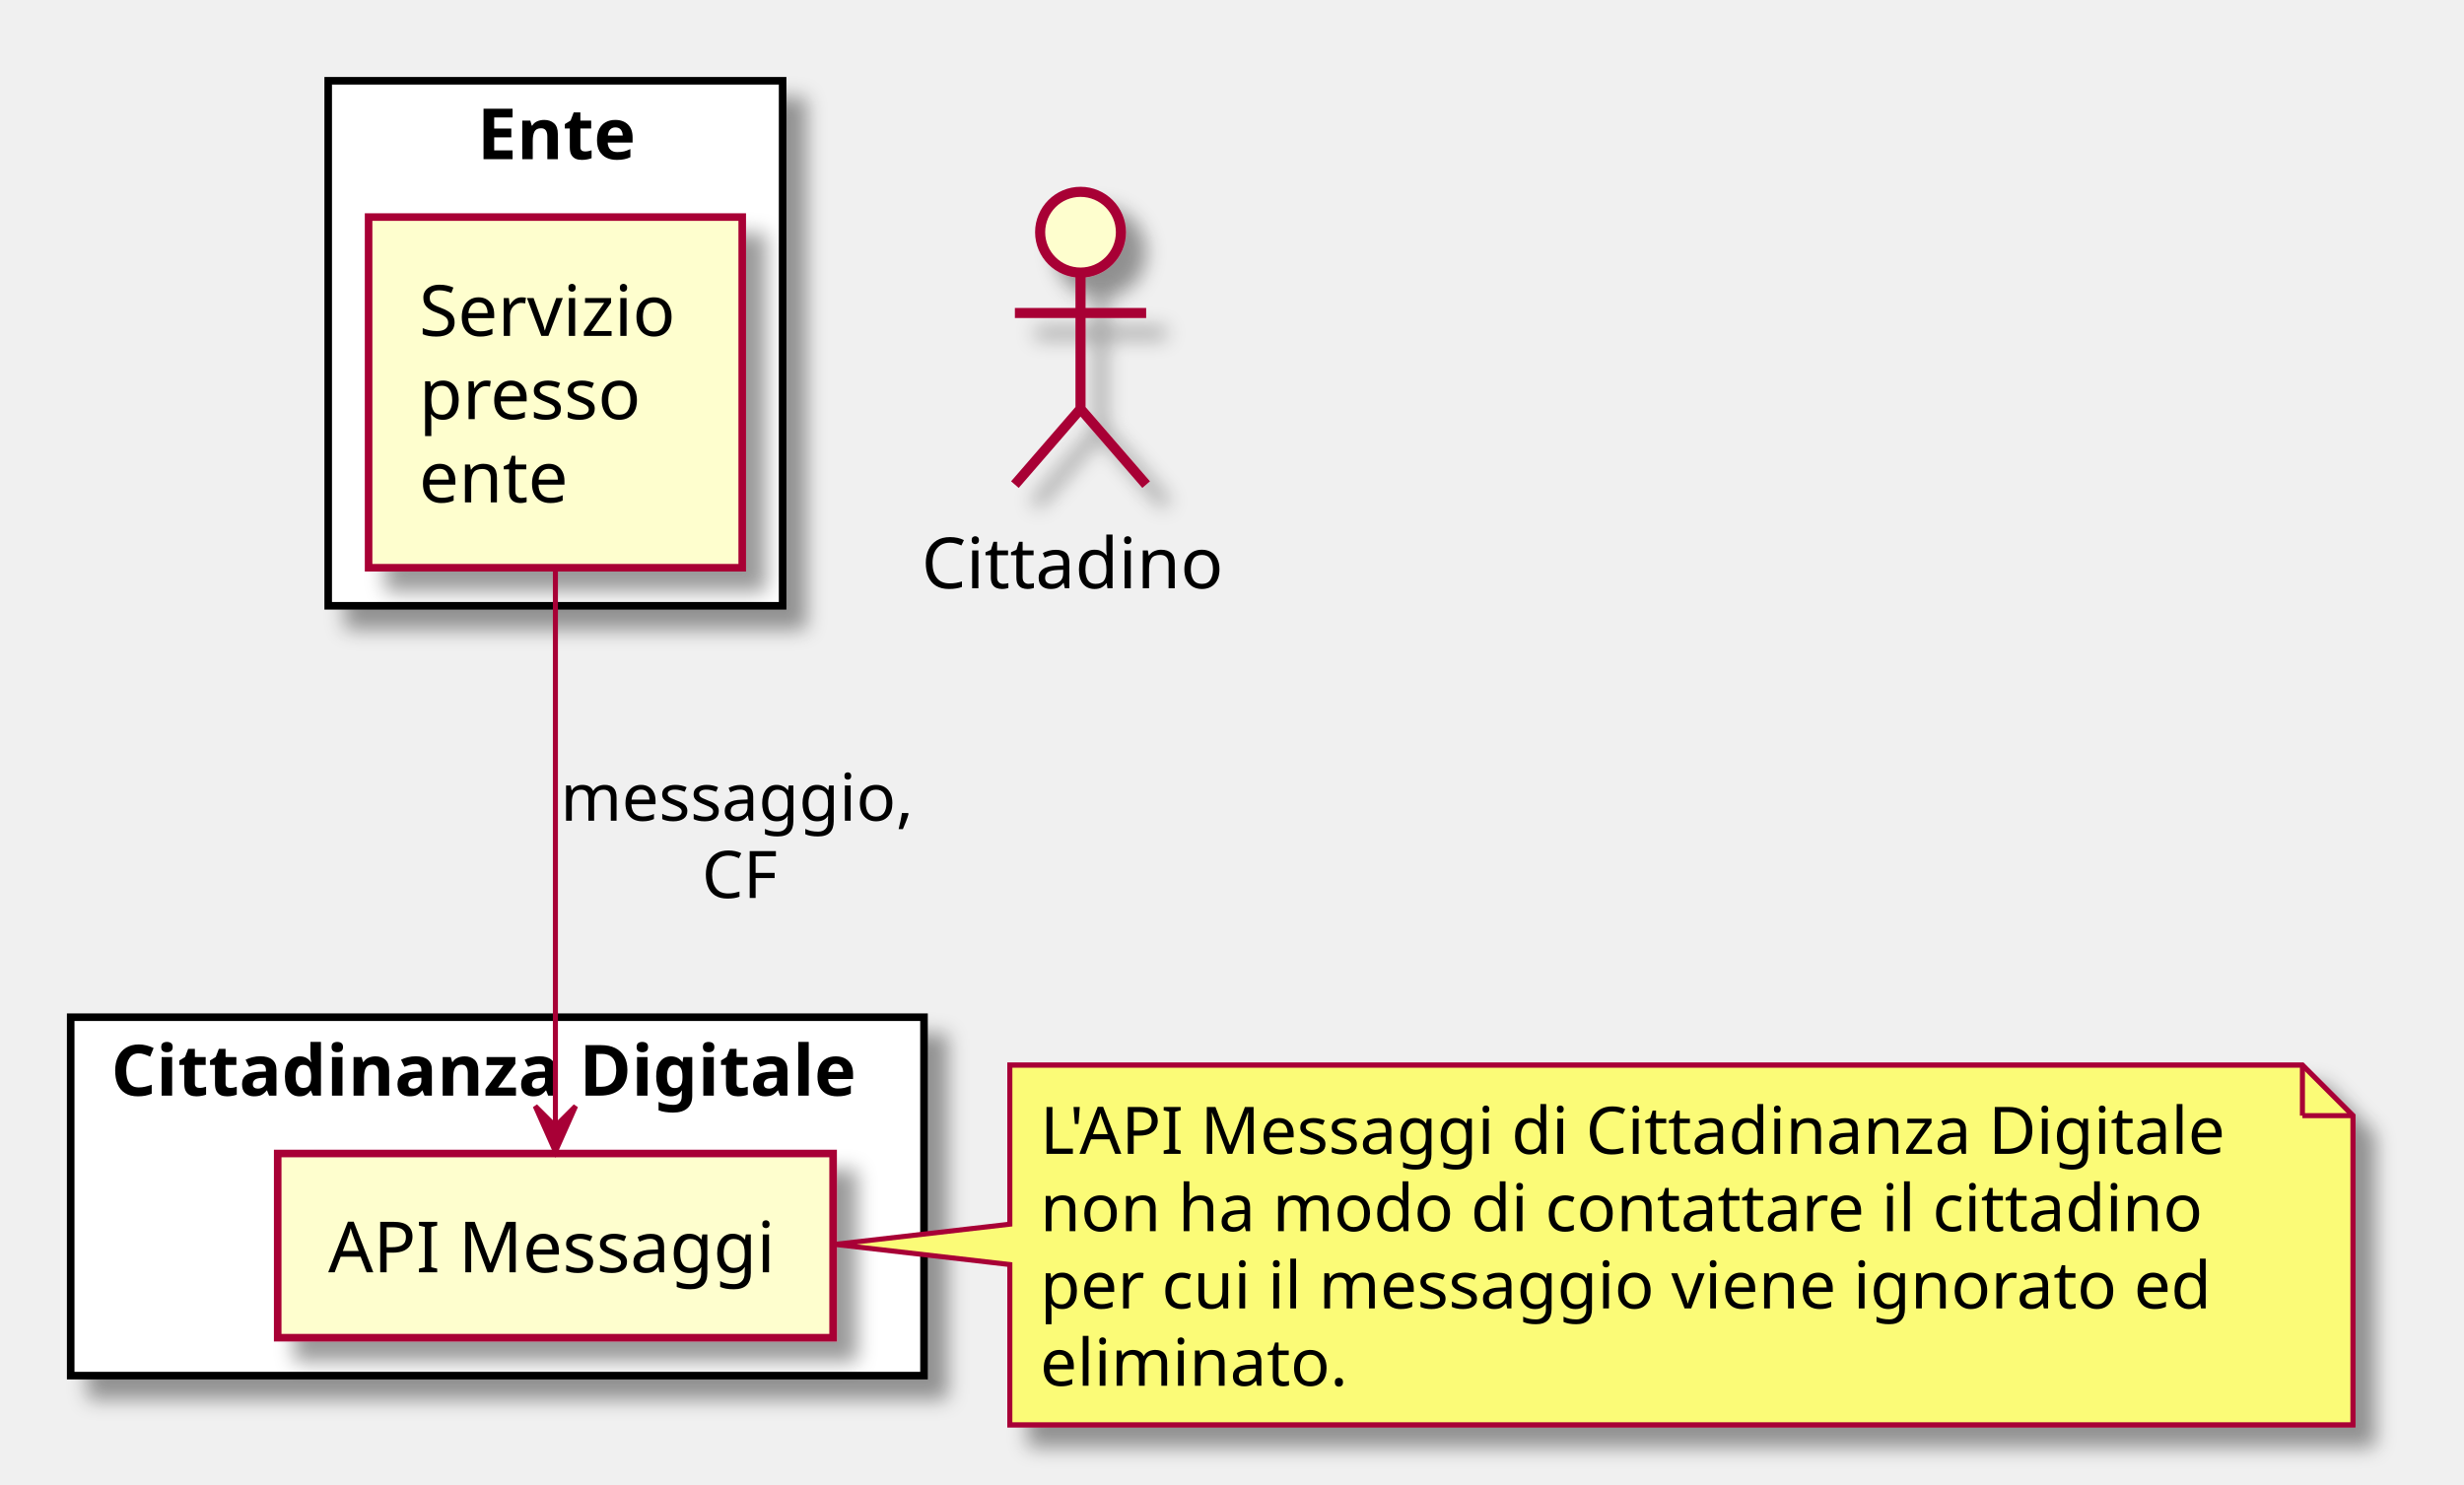
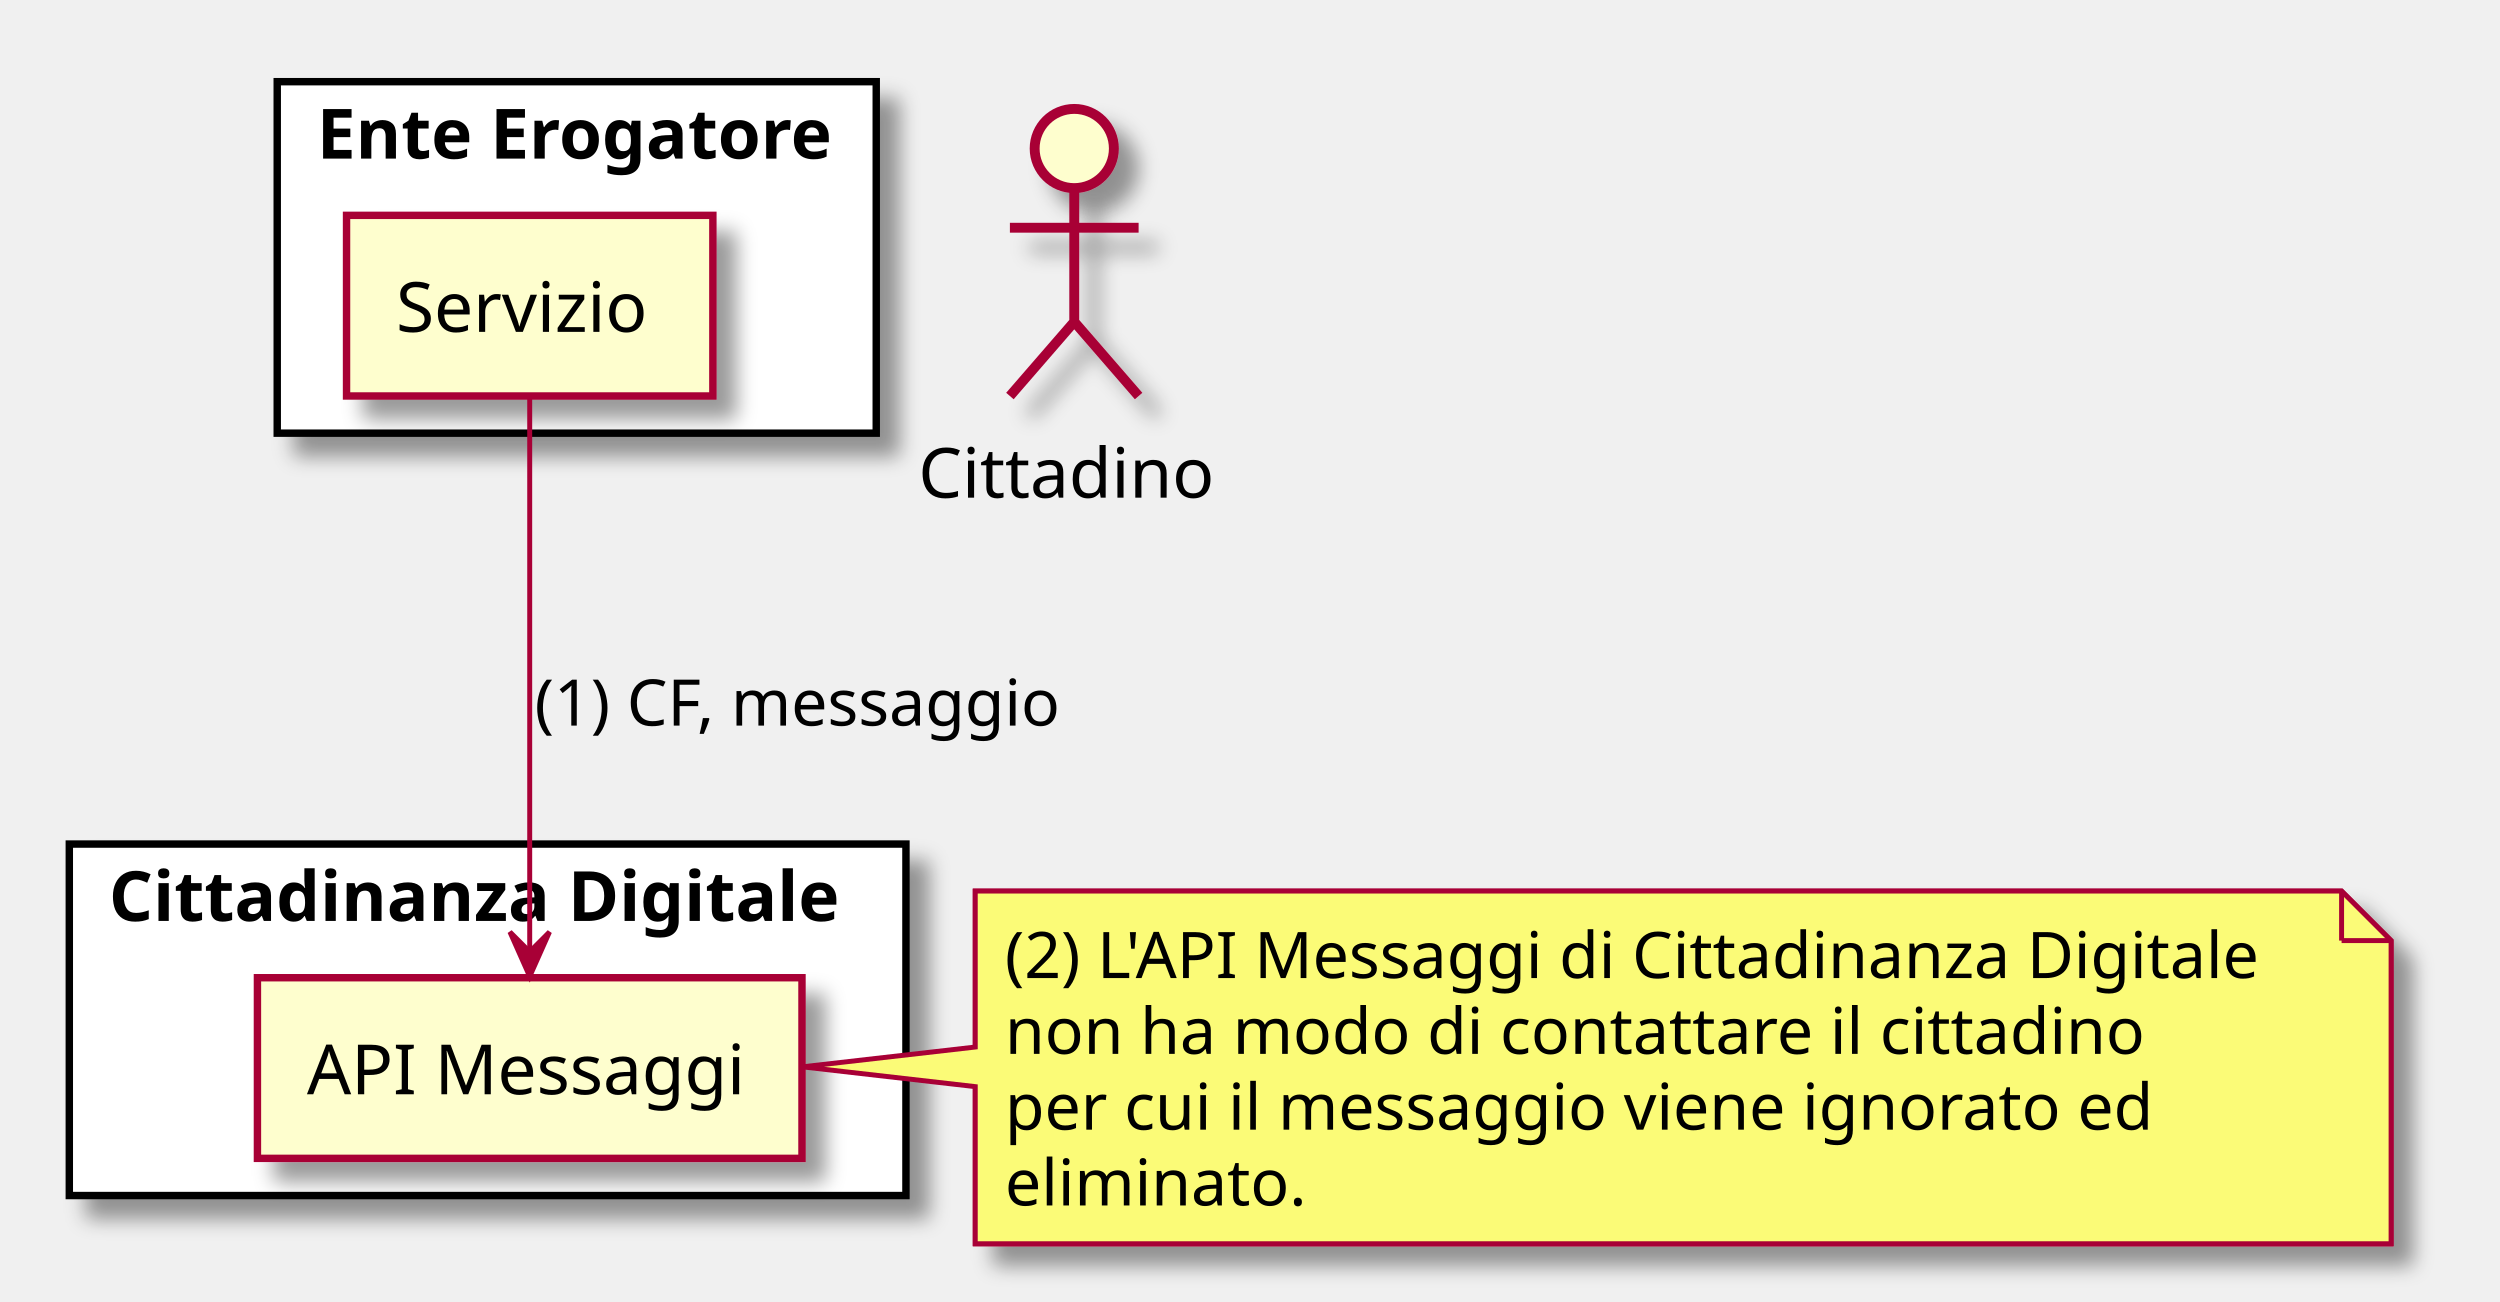
- <svg xmlns="http://www.w3.org/2000/svg" contentScriptType="application/ecmascript" contentStyleType="text/css" height="294px" preserveAspectRatio="none" style="width:488px;height:294px;" version="1.1" viewBox="0 0 488 294" width="488px" zoomAndPan="magnify">
+ <svg xmlns="http://www.w3.org/2000/svg" contentScriptType="application/ecmascript" contentStyleType="text/css" height="263px" preserveAspectRatio="none" style="width:505px;height:263px;" version="1.1" viewBox="0 0 505 263" width="505px" zoomAndPan="magnify">
  <defs>
-     <filter height="300%" id="f12w0n9gsmhsqh" width="300%" x="-1" y="-1">
+     <filter height="300%" id="fsrm6isntblq6" width="300%" x="-1" y="-1">
      <feGaussianBlur result="blurOut" stdDeviation="2.0" />
      <feColorMatrix in="blurOut" result="blurOut2" type="matrix" values="0 0 0 0 0 0 0 0 0 0 0 0 0 0 0 0 0 0 .4 0" />
      <feOffset dx="4.0" dy="4.0" in="blurOut2" result="blurOut3" />
      <feBlend in="SourceGraphic" in2="blurOut3" mode="normal" />
    </filter>
  </defs>
  <g>
-     <rect fill="#FFFFFF" filter="url(#f12w0n9gsmhsqh)" height="104" style="stroke: #000000; stroke-width: 1.5;" width="90" x="65" y="16" />
-     <text fill="#000000" font-family="sans-serif" font-size="14" font-weight="bold" lengthAdjust="spacingAndGlyphs" textLength="31" x="94.5" y="31.535">Ente</text>
-     <rect fill="#FFFFFF" filter="url(#f12w0n9gsmhsqh)" height="71" style="stroke: #000000; stroke-width: 1.5;" width="169" x="14" y="201.5" />
-     <text fill="#000000" font-family="sans-serif" font-size="14" font-weight="bold" lengthAdjust="spacingAndGlyphs" textLength="153" x="22" y="217.035">Cittadinanza Digitale</text>
-     <rect fill="#FEFECE" filter="url(#f12w0n9gsmhsqh)" height="69.465" style="stroke: #A80036; stroke-width: 1.5;" width="74" x="73" y="43" />
-     <text fill="#000000" font-family="sans-serif" font-size="14" lengthAdjust="spacingAndGlyphs" textLength="54" x="83" y="66.535">Servizio</text>
-     <text fill="#000000" font-family="sans-serif" font-size="14" lengthAdjust="spacingAndGlyphs" textLength="46" x="83" y="83.023">presso</text>
-     <text fill="#000000" font-family="sans-serif" font-size="14" lengthAdjust="spacingAndGlyphs" textLength="30" x="83" y="99.512">ente</text>
-     <rect fill="#FEFECE" filter="url(#f12w0n9gsmhsqh)" height="36.488" style="stroke: #A80036; stroke-width: 1.5;" width="110" x="55" y="228.5" />
-     <text fill="#000000" font-family="sans-serif" font-size="14" lengthAdjust="spacingAndGlyphs" textLength="90" x="65" y="252.035">API Messaggi</text>
-     <ellipse cx="214" cy="46" fill="#FEFECE" filter="url(#f12w0n9gsmhsqh)" rx="8" ry="8" style="stroke: #A80036; stroke-width: 2.0;" />
-     <path d="M214,54 L214,81 M201,62 L227,62 M214,81 L201,96 M214,81 L227,96 " fill="#FEFECE" filter="url(#f12w0n9gsmhsqh)" style="stroke: #A80036; stroke-width: 2.0;" />
-     <text fill="#000000" font-family="sans-serif" font-size="14" lengthAdjust="spacingAndGlyphs" textLength="63" x="182.5" y="116.535">Cittadino</text>
-     <polygon fill="#FBFB77" filter="url(#f12w0n9gsmhsqh)" points="200,211,200,282.242,466,282.242,466,221,456,211,200,211" style="stroke: #A80036; stroke-width: 1.0;" />
-     <polygon fill="#FBFB77" points="200,211,200,242.5,165.315,246.5,200,250.5,200,282.242,466,282.242,466,221,456,211,200,211" style="stroke: #A80036; stroke-width: 1.0;" />
-     <line style="stroke: #A80036; stroke-width: 1.0;" x1="456" x2="456" y1="211" y2="221" />
-     <line style="stroke: #A80036; stroke-width: 1.0;" x1="466" x2="456" y1="221" y2="221" />
-     <text fill="#000000" font-family="sans-serif" font-size="13" lengthAdjust="spacingAndGlyphs" textLength="245" x="206" y="228.568">L'API Messaggi di Cittadinanza Digitale</text>
-     <text fill="#000000" font-family="sans-serif" font-size="13" lengthAdjust="spacingAndGlyphs" textLength="239" x="206" y="243.879">non ha modo di contattare il cittadino</text>
-     <text fill="#000000" font-family="sans-serif" font-size="13" lengthAdjust="spacingAndGlyphs" textLength="240" x="206" y="259.19">per cui il messaggio viene ignorato ed</text>
-     <text fill="#000000" font-family="sans-serif" font-size="13" lengthAdjust="spacingAndGlyphs" textLength="63" x="206" y="274.5">eliminato.</text>
-     <path d="M110,112.108 C110,145.199 110,194.195 110,222.983 " fill="none" id="ente-apimessaggi" style="stroke: #A80036; stroke-width: 1.0;" />
-     <polygon fill="#A80036" points="110,228.115,114,219.115,110,223.115,106,219.115,110,228.115" style="stroke: #A80036; stroke-width: 1.0;" />
-     <text fill="#000000" font-family="sans-serif" font-size="13" lengthAdjust="spacingAndGlyphs" textLength="72" x="111" y="162.568">messaggio,</text>
-     <text fill="#000000" font-family="sans-serif" font-size="13" lengthAdjust="spacingAndGlyphs" textLength="16" x="139" y="177.879">CF</text>
+     <rect fill="#FFFFFF" filter="url(#fsrm6isntblq6)" height="71" style="stroke: #000000; stroke-width: 1.5;" width="121" x="56" y="16.5" />
+     <text fill="#000000" font-family="sans-serif" font-size="14" font-weight="bold" lengthAdjust="spacingAndGlyphs" textLength="105" x="64" y="32.035">Ente Erogatore</text>
+     <rect fill="#FFFFFF" filter="url(#fsrm6isntblq6)" height="71" style="stroke: #000000; stroke-width: 1.5;" width="169" x="14" y="170.5" />
+     <text fill="#000000" font-family="sans-serif" font-size="14" font-weight="bold" lengthAdjust="spacingAndGlyphs" textLength="153" x="22" y="186.035">Cittadinanza Digitale</text>
+     <rect fill="#FEFECE" filter="url(#fsrm6isntblq6)" height="36.488" style="stroke: #A80036; stroke-width: 1.5;" width="74" x="70" y="43.5" />
+     <text fill="#000000" font-family="sans-serif" font-size="14" lengthAdjust="spacingAndGlyphs" textLength="54" x="80" y="67.035">Servizio</text>
+     <rect fill="#FEFECE" filter="url(#fsrm6isntblq6)" height="36.488" style="stroke: #A80036; stroke-width: 1.5;" width="110" x="52" y="197.5" />
+     <text fill="#000000" font-family="sans-serif" font-size="14" lengthAdjust="spacingAndGlyphs" textLength="90" x="62" y="221.035">API Messaggi</text>
+     <ellipse cx="217" cy="30" fill="#FEFECE" filter="url(#fsrm6isntblq6)" rx="8" ry="8" style="stroke: #A80036; stroke-width: 2.0;" />
+     <path d="M217,38 L217,65 M204,46 L230,46 M217,65 L204,80 M217,65 L230,80 " fill="#FEFECE" filter="url(#fsrm6isntblq6)" style="stroke: #A80036; stroke-width: 2.0;" />
+     <text fill="#000000" font-family="sans-serif" font-size="14" lengthAdjust="spacingAndGlyphs" textLength="63" x="185.5" y="100.535">Cittadino</text>
+     <polygon fill="#FBFB77" filter="url(#fsrm6isntblq6)" points="197,180,197,251.242,483,251.242,483,190,473,180,197,180" style="stroke: #A80036; stroke-width: 1.0;" />
+     <polygon fill="#FBFB77" points="197,180,197,211.5,162.065,215.5,197,219.5,197,251.242,483,251.242,483,190,473,180,197,180" style="stroke: #A80036; stroke-width: 1.0;" />
+     <line style="stroke: #A80036; stroke-width: 1.0;" x1="473" x2="473" y1="180" y2="190" />
+     <line style="stroke: #A80036; stroke-width: 1.0;" x1="483" x2="473" y1="190" y2="190" />
+     <text fill="#000000" font-family="sans-serif" font-size="13" lengthAdjust="spacingAndGlyphs" textLength="265" x="203" y="197.568">(2) L'API Messaggi di Cittadinanza Digitale</text>
+     <text fill="#000000" font-family="sans-serif" font-size="13" lengthAdjust="spacingAndGlyphs" textLength="239" x="203" y="212.879">non ha modo di contattare il cittadino</text>
+     <text fill="#000000" font-family="sans-serif" font-size="13" lengthAdjust="spacingAndGlyphs" textLength="240" x="203" y="228.19">per cui il messaggio viene ignorato ed</text>
+     <text fill="#000000" font-family="sans-serif" font-size="13" lengthAdjust="spacingAndGlyphs" textLength="63" x="203" y="243.5">eliminato.</text>
+     <path d="M107,79.771 C107,107.788 107,161.347 107,192.146 " fill="none" id="ente-apimessaggi" style="stroke: #A80036; stroke-width: 1.0;" />
+     <polygon fill="#A80036" points="107,197.253,111,188.253,107,192.253,103,188.253,107,197.253" style="stroke: #A80036; stroke-width: 1.0;" />
+     <text fill="#000000" font-family="sans-serif" font-size="13" lengthAdjust="spacingAndGlyphs" textLength="112" x="108" y="146.568">(1) CF, messaggio</text>
  </g>
</svg>
